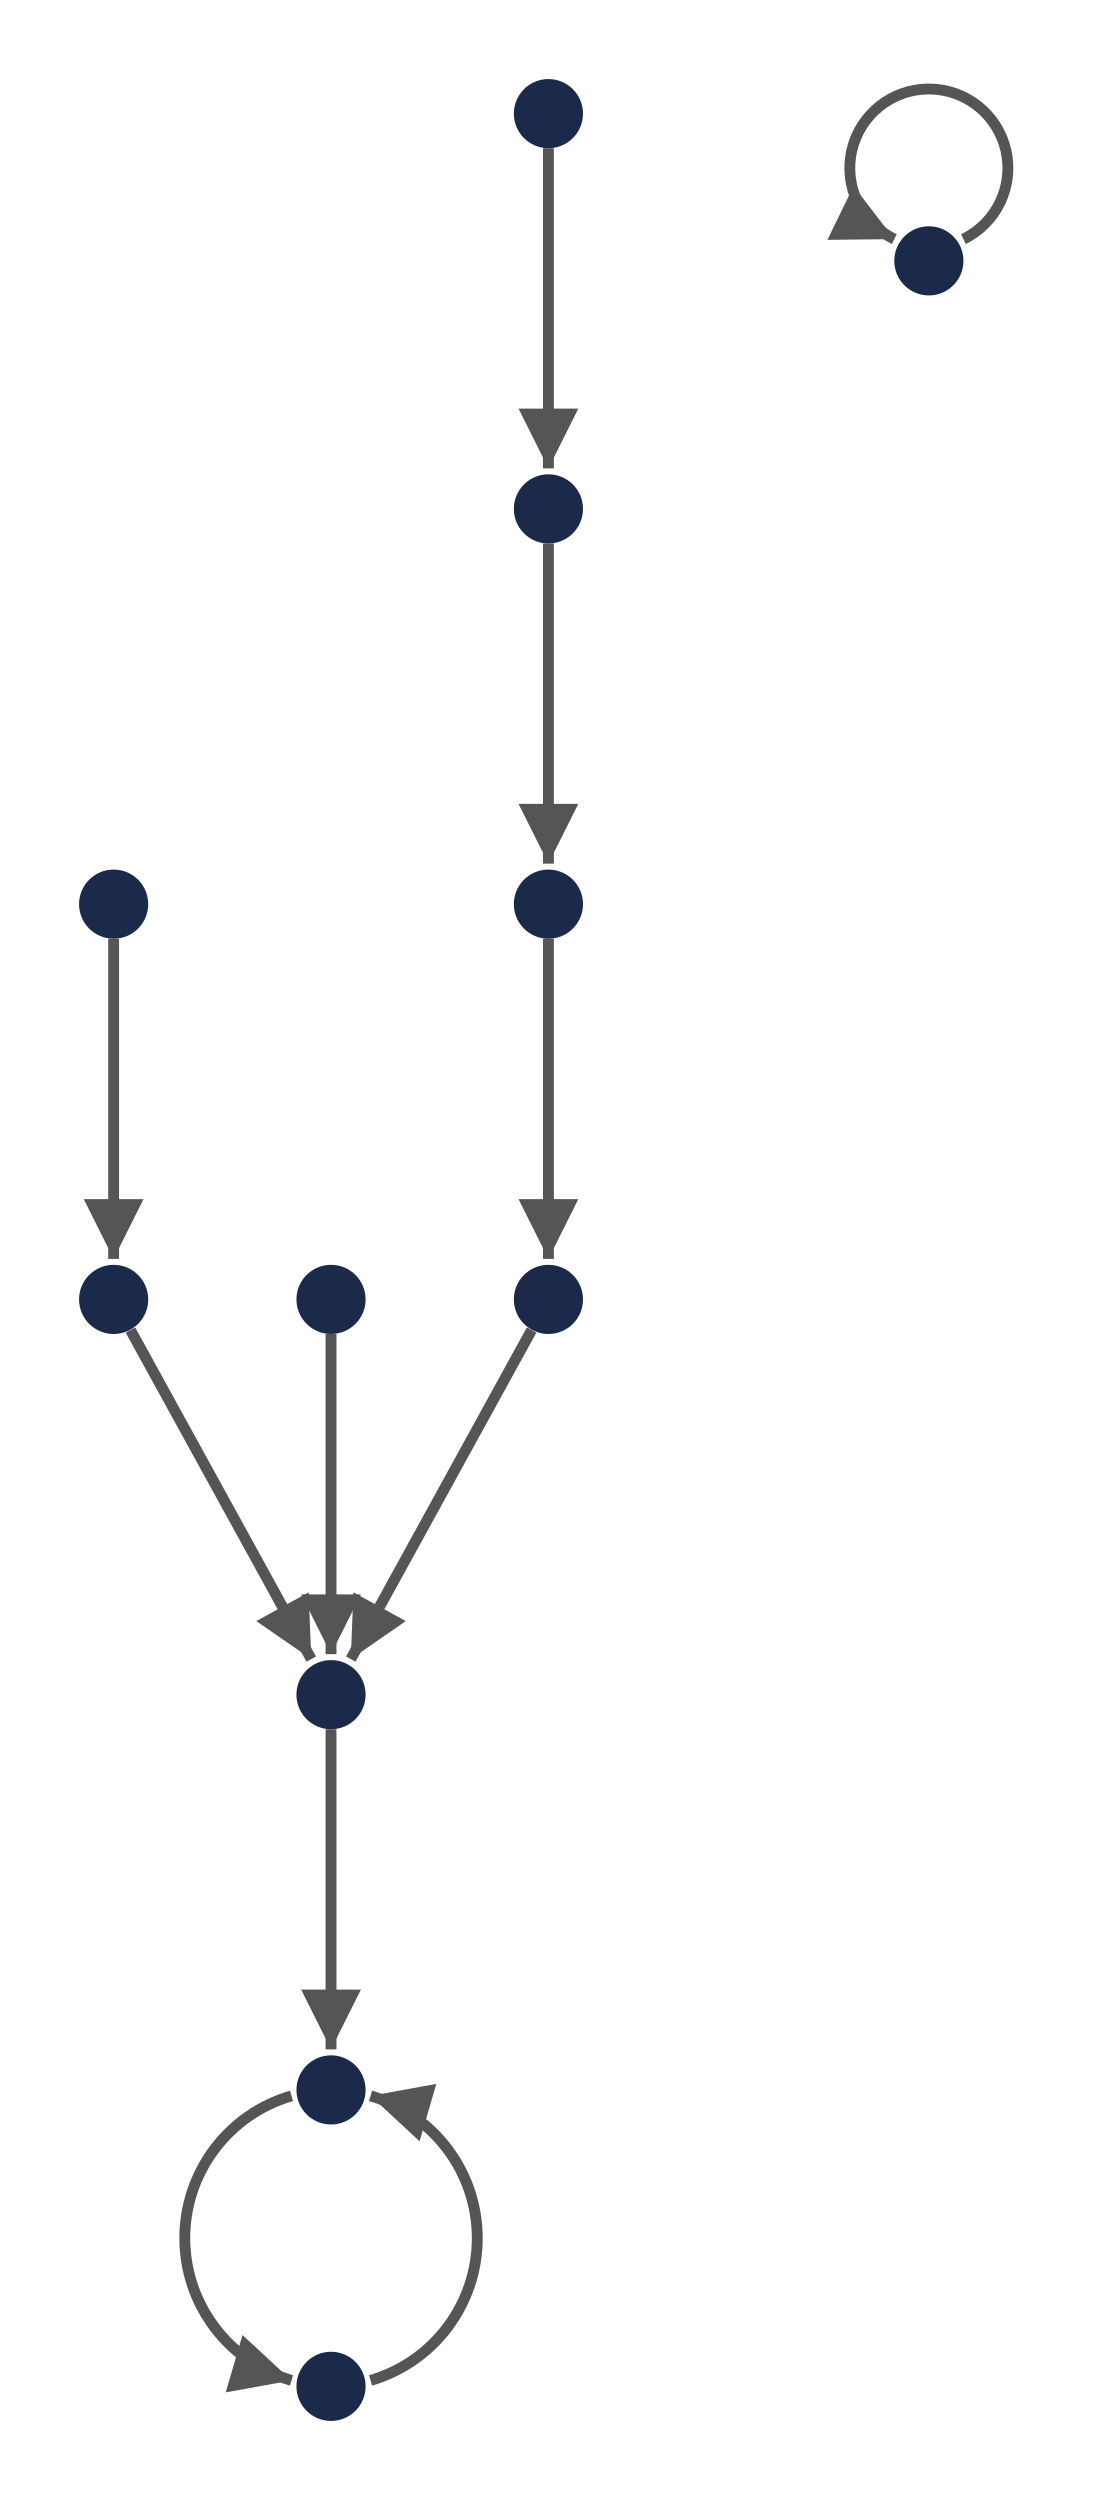
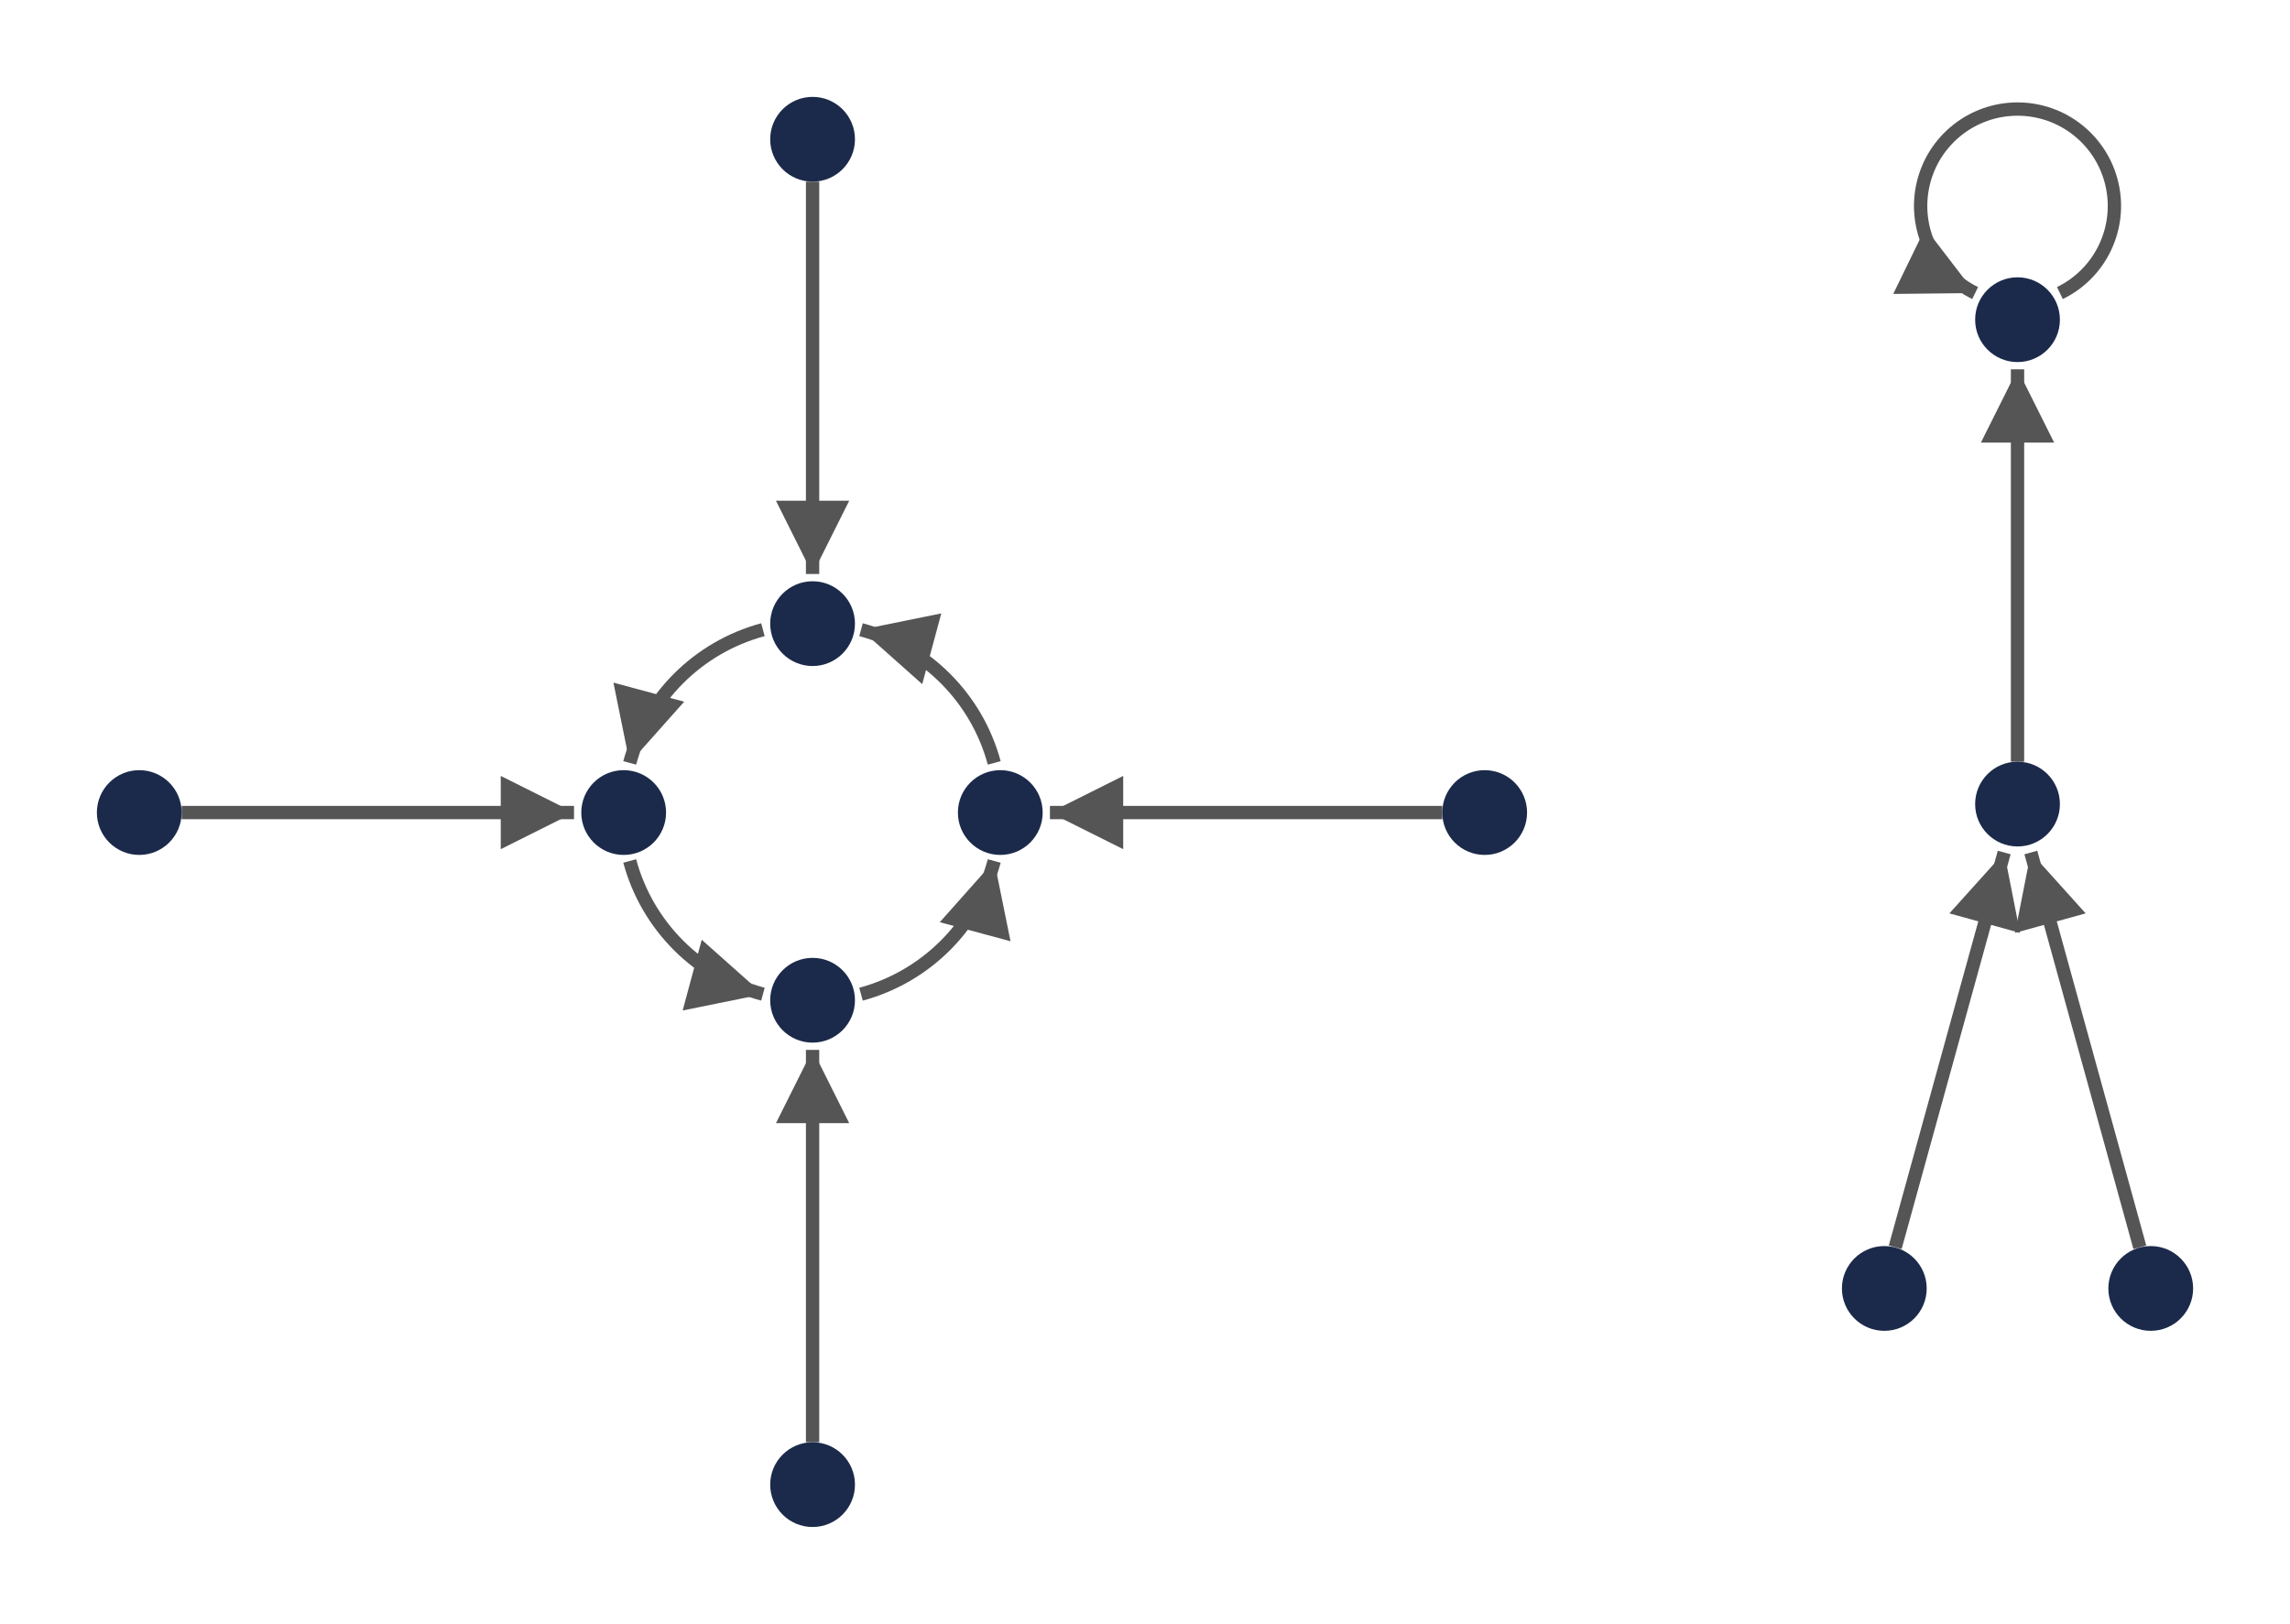
- <svg xmlns="http://www.w3.org/2000/svg" width="111" height="253" viewBox="0 0 111 253">
+ <svg xmlns="http://www.w3.org/2000/svg" width="189.1" height="134.1" viewBox="0 0 189.1 134.1">
  <defs>
    <marker id="a" viewBox="0 0 10 10" refX="10" refY="5" markerWidth="5.5" markerHeight="5.5" orient="auto">
      <path d="M0 0L10 5L0 10z" fill="#555" />
    </marker>
  </defs>
  <g fill="none" stroke="#555" stroke-width="1.1" marker-end="url(#a)">
-     <path d="M55.5 15L55.5 47.4" />
-     <path d="M55.5 55L55.5 87.4" />
-     <path d="M55.5 95L55.5 127.4" />
-     <path d="M11.5 95L11.5 127.4" />
-     <path d="M53.8 134.6L35.5 167.9" />
-     <path d="M33.5 135L33.5 167.4" />
-     <path d="M13.2 134.6L31.5 167.9" />
-     <path d="M33.5 175L33.5 207.4" />
-     <path d="M29.5 212.1A15 15 0 0 0 29.5 240.9" />
-     <path d="M37.5 240.9A15 15 0 0 0 37.5 212.1" />
-     <path d="M97.5 24.2A8 8 0 1 0 90.5 24.2" />
+     <path d="M67.1 15L67.1 47.4" />
+     <path d="M15 67.1L47.4 67.1" />
+     <path d="M67.1 119.1L67.1 86.7" />
+     <path d="M119.1 67.1L86.7 67.1" />
+     <path d="M63 52A15.6 15.6 0 0 0 52 63" />
+     <path d="M52 71.1A15.6 15.6 0 0 0 63 82.1" />
+     <path d="M71.1 82.1A15.6 15.6 0 0 0 82.1 71.1" />
+     <path d="M82.1 63A15.6 15.6 0 0 0 71.1 52" />
+     <path d="M156.5 103L165.5 70.4" />
+     <path d="M176.7 103L167.7 70.4" />
+     <path d="M166.6 62.9L166.6 30.5" />
+     <path d="M170.1 24.2A8 8 0 1 0 163.1 24.2" />
  </g>
  <g fill="#1b2a4a">
-     <circle cx="55.5" cy="11.5" r="3.5" />
-     <circle cx="55.5" cy="51.5" r="3.5" />
-     <circle cx="55.5" cy="91.5" r="3.5" />
-     <circle cx="55.5" cy="131.5" r="3.5" />
-     <circle cx="33.5" cy="131.5" r="3.5" />
-     <circle cx="11.5" cy="91.5" r="3.5" />
-     <circle cx="11.5" cy="131.5" r="3.5" />
-     <circle cx="33.5" cy="171.5" r="3.5" />
-     <circle cx="33.5" cy="211.5" r="3.5" />
-     <circle cx="33.5" cy="241.5" r="3.5" />
-     <circle cx="94" cy="26.4" r="3.5" />
+     <circle cx="67.1" cy="11.5" r="3.5" />
+     <circle cx="67.1" cy="51.5" r="3.5" />
+     <circle cx="11.5" cy="67.1" r="3.5" />
+     <circle cx="51.5" cy="67.1" r="3.5" />
+     <circle cx="67.1" cy="122.6" r="3.5" />
+     <circle cx="67.1" cy="82.6" r="3.5" />
+     <circle cx="122.6" cy="67.1" r="3.5" />
+     <circle cx="82.6" cy="67.1" r="3.5" />
+     <circle cx="155.6" cy="106.4" r="3.5" />
+     <circle cx="177.6" cy="106.4" r="3.5" />
+     <circle cx="166.6" cy="66.4" r="3.5" />
+     <circle cx="166.6" cy="26.4" r="3.5" />
  </g>
</svg>
